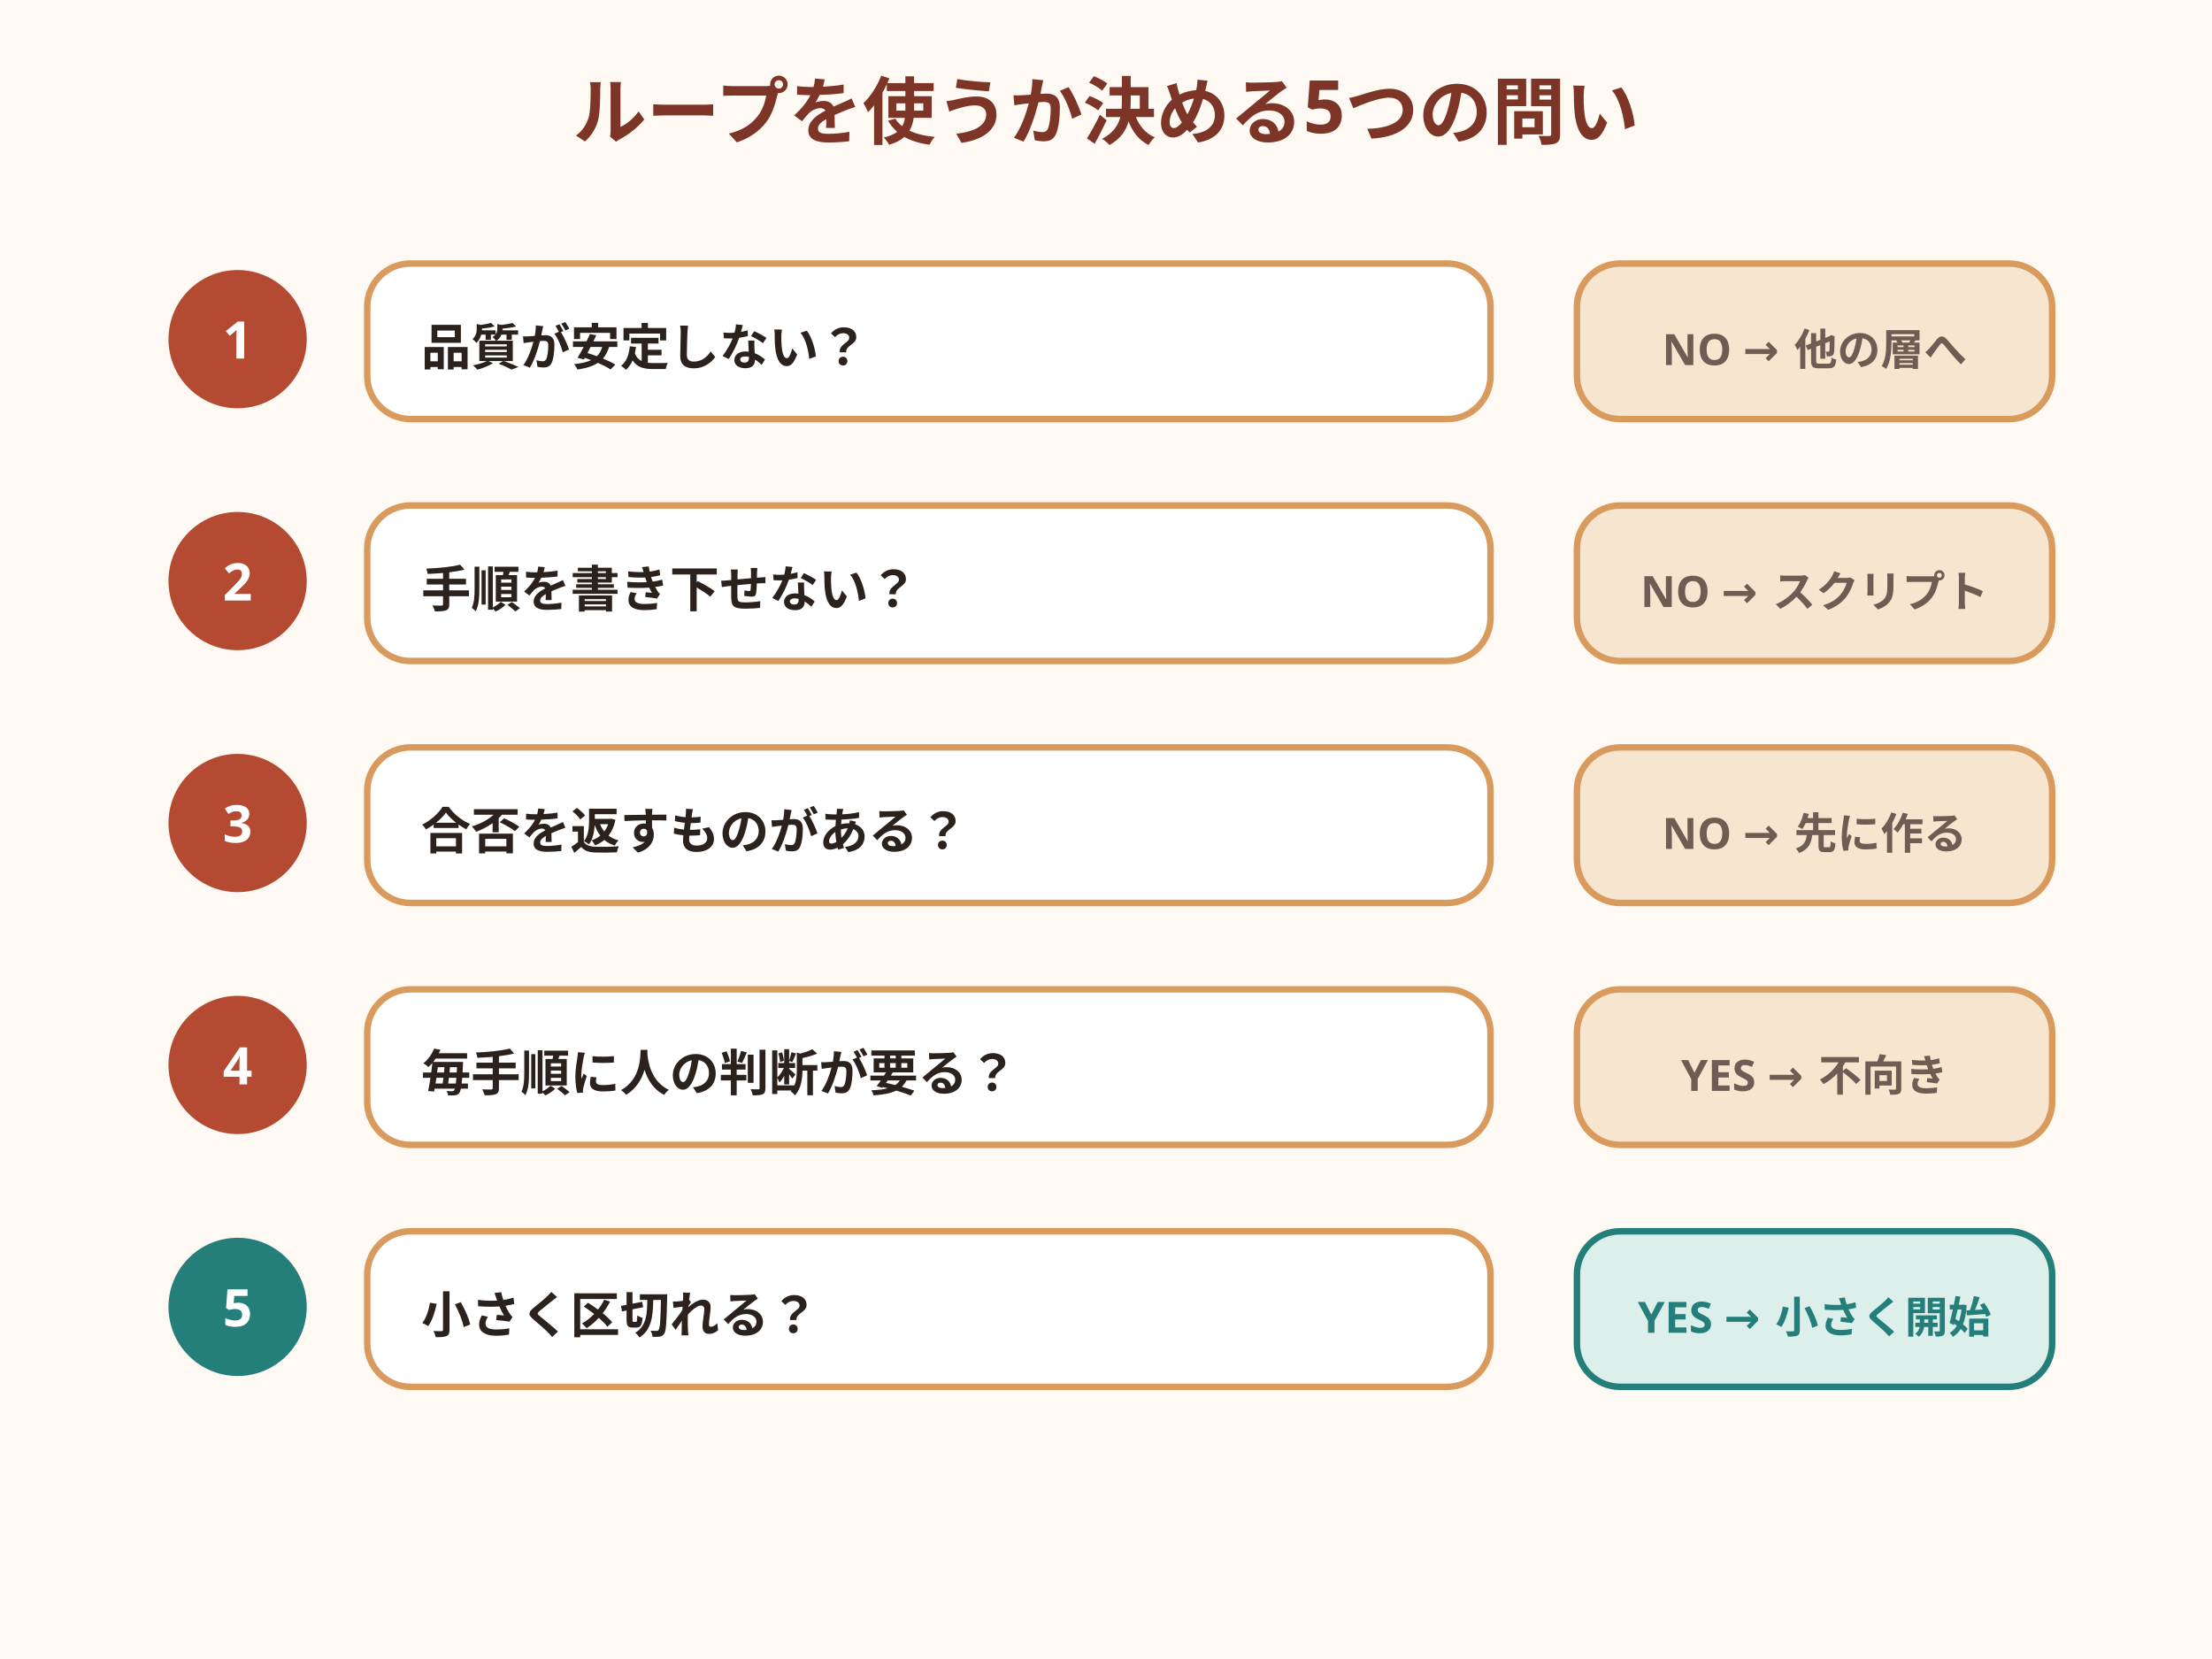
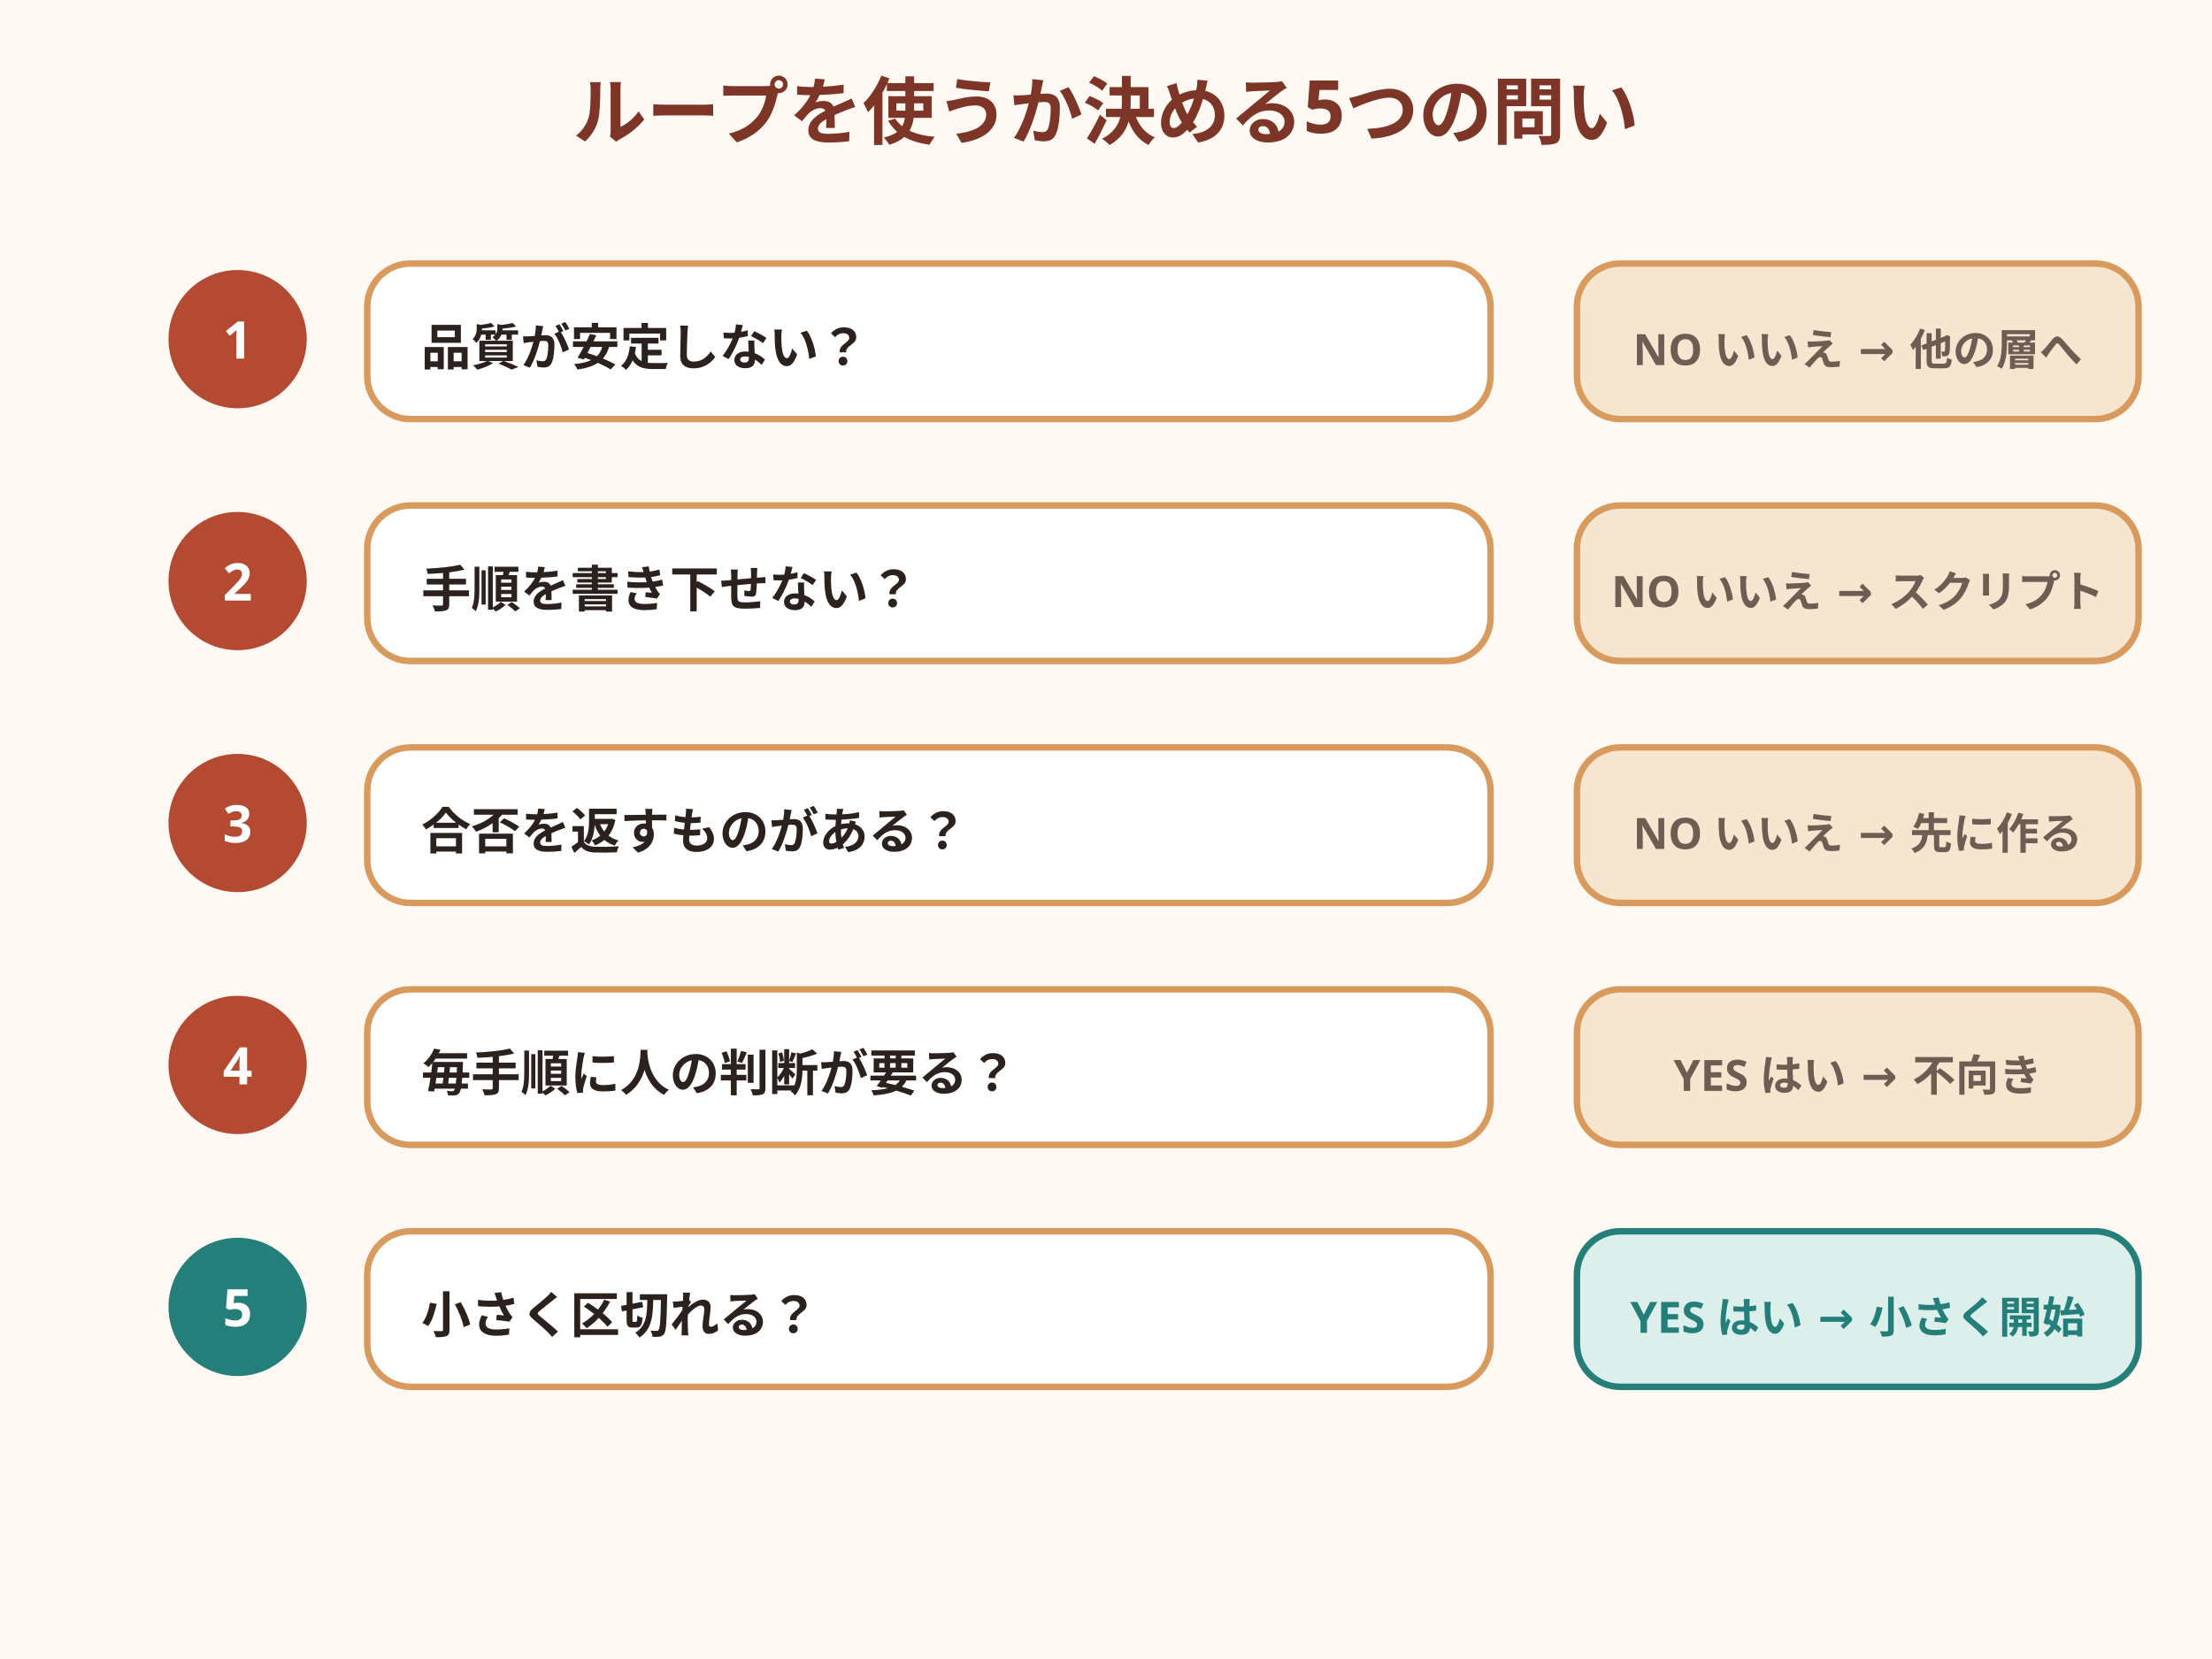
<svg xmlns="http://www.w3.org/2000/svg" width="1024" height="768" viewBox="0 0 1024 768">
  <defs>
    <marker id="arrow" viewBox="0 0 10 10" refX="9" refY="5" markerWidth="9" markerHeight="9" orient="auto-start-reverse">
      <path d="M 0 0 L 10 5 L 0 10 z" fill="context-stroke" />
    </marker>
  </defs>
  <rect width="1024" height="768" fill="#FFF9F3" />
  <text x="512" y="64" text-anchor="middle" font-family="Hiragino Sans, Yu Gothic, sans-serif" font-size="34" font-weight="800" fill="#7C3527">ループを使うか決める5つの問い</text>
  <circle cx="110" cy="157" r="32" fill="#B44A32" stroke="none" stroke-width="0" />
  <text x="110" y="166" text-anchor="middle" font-family="Hiragino Sans, Yu Gothic, sans-serif" font-size="24" font-weight="800" fill="#FFFFFF">1</text>
  <rect x="170" y="122" width="520" height="72" rx="20" fill="#FFFFFF" stroke="#D99A5E" stroke-width="3" />
  <text x="195" y="169" text-anchor="start" font-family="Hiragino Sans, Yu Gothic, sans-serif" font-size="23" font-weight="700" fill="#2B211D">品質が安定しない？</text>
-   <rect x="730" y="122" width="220" height="72" rx="20" fill="#F6E6CF" stroke="#D99A5E" stroke-width="3" />
-   <text x="840" y="169" text-anchor="middle" font-family="Hiragino Sans, Yu Gothic, sans-serif" font-size="20" font-weight="800" fill="#6F5C52">NO → 他の層へ</text>
+   <rect x="730" y="122" width="260" height="72" rx="20" fill="#F6E6CF" stroke="#D99A5E" stroke-width="3" />
+   <text x="860" y="169" text-anchor="middle" font-family="Hiragino Sans, Yu Gothic, sans-serif" font-size="20" font-weight="800" fill="#6F5C52">NO いいえ → 他の層へ</text>
  <circle cx="110" cy="269" r="32" fill="#B44A32" stroke="none" stroke-width="0" />
  <text x="110" y="278" text-anchor="middle" font-family="Hiragino Sans, Yu Gothic, sans-serif" font-size="24" font-weight="800" fill="#FFFFFF">2</text>
  <rect x="170" y="234" width="520" height="72" rx="20" fill="#FFFFFF" stroke="#D99A5E" stroke-width="3" />
  <text x="195" y="281" text-anchor="start" font-family="Hiragino Sans, Yu Gothic, sans-serif" font-size="23" font-weight="700" fill="#2B211D">手順を書き下せない？</text>
-   <rect x="730" y="234" width="220" height="72" rx="20" fill="#F6E6CF" stroke="#D99A5E" stroke-width="3" />
-   <text x="840" y="281" text-anchor="middle" font-family="Hiragino Sans, Yu Gothic, sans-serif" font-size="20" font-weight="800" fill="#6F5C52">NO → スクリプト</text>
+   <rect x="730" y="234" width="260" height="72" rx="20" fill="#F6E6CF" stroke="#D99A5E" stroke-width="3" />
+   <text x="860" y="281" text-anchor="middle" font-family="Hiragino Sans, Yu Gothic, sans-serif" font-size="20" font-weight="800" fill="#6F5C52">NO いいえ → スクリプト</text>
  <circle cx="110" cy="381" r="32" fill="#B44A32" stroke="none" stroke-width="0" />
  <text x="110" y="390" text-anchor="middle" font-family="Hiragino Sans, Yu Gothic, sans-serif" font-size="24" font-weight="800" fill="#FFFFFF">3</text>
  <rect x="170" y="346" width="520" height="72" rx="20" fill="#FFFFFF" stroke="#D99A5E" stroke-width="3" />
  <text x="195" y="393" text-anchor="start" font-family="Hiragino Sans, Yu Gothic, sans-serif" font-size="23" font-weight="700" fill="#2B211D">合否を返すものがある？</text>
-   <rect x="730" y="346" width="220" height="72" rx="20" fill="#F6E6CF" stroke="#D99A5E" stroke-width="3" />
-   <text x="840" y="393" text-anchor="middle" font-family="Hiragino Sans, Yu Gothic, sans-serif" font-size="20" font-weight="800" fill="#6F5C52">NO → 先に作る</text>
+   <rect x="730" y="346" width="260" height="72" rx="20" fill="#F6E6CF" stroke="#D99A5E" stroke-width="3" />
+   <text x="860" y="393" text-anchor="middle" font-family="Hiragino Sans, Yu Gothic, sans-serif" font-size="20" font-weight="800" fill="#6F5C52">NO いいえ → 先に作る</text>
  <circle cx="110" cy="493" r="32" fill="#B44A32" stroke="none" stroke-width="0" />
  <text x="110" y="502" text-anchor="middle" font-family="Hiragino Sans, Yu Gothic, sans-serif" font-size="24" font-weight="800" fill="#FFFFFF">4</text>
  <rect x="170" y="458" width="520" height="72" rx="20" fill="#FFFFFF" stroke="#D99A5E" stroke-width="3" />
  <text x="195" y="505" text-anchor="start" font-family="Hiragino Sans, Yu Gothic, sans-serif" font-size="23" font-weight="700" fill="#2B211D">毎手順に人の判断が要る？</text>
-   <rect x="730" y="458" width="220" height="72" rx="20" fill="#F6E6CF" stroke="#D99A5E" stroke-width="3" />
-   <text x="840" y="505" text-anchor="middle" font-family="Hiragino Sans, Yu Gothic, sans-serif" font-size="20" font-weight="800" fill="#6F5C52">YES → 不向き</text>
+   <rect x="730" y="458" width="260" height="72" rx="20" fill="#F6E6CF" stroke="#D99A5E" stroke-width="3" />
+   <text x="860" y="505" text-anchor="middle" font-family="Hiragino Sans, Yu Gothic, sans-serif" font-size="20" font-weight="800" fill="#6F5C52">YES はい → 不向き</text>
  <circle cx="110" cy="605" r="32" fill="#247F7A" stroke="none" stroke-width="0" />
  <text x="110" y="614" text-anchor="middle" font-family="Hiragino Sans, Yu Gothic, sans-serif" font-size="24" font-weight="800" fill="#FFFFFF">5</text>
  <rect x="170" y="570" width="520" height="72" rx="20" fill="#FFFFFF" stroke="#D99A5E" stroke-width="3" />
  <text x="195" y="617" text-anchor="start" font-family="Hiragino Sans, Yu Gothic, sans-serif" font-size="23" font-weight="700" fill="#2B211D">小さく区切れる？</text>
-   <rect x="730" y="570" width="220" height="72" rx="20" fill="#DDEFEA" stroke="#247F7A" stroke-width="3" />
-   <text x="840" y="617" text-anchor="middle" font-family="Hiragino Sans, Yu Gothic, sans-serif" font-size="20" font-weight="800" fill="#247F7A">YES → 小さく開始</text>
+   <rect x="730" y="570" width="260" height="72" rx="20" fill="#DDEFEA" stroke="#247F7A" stroke-width="3" />
+   <text x="860" y="617" text-anchor="middle" font-family="Hiragino Sans, Yu Gothic, sans-serif" font-size="20" font-weight="800" fill="#247F7A">YES はい → 小さく開始</text>
</svg>
